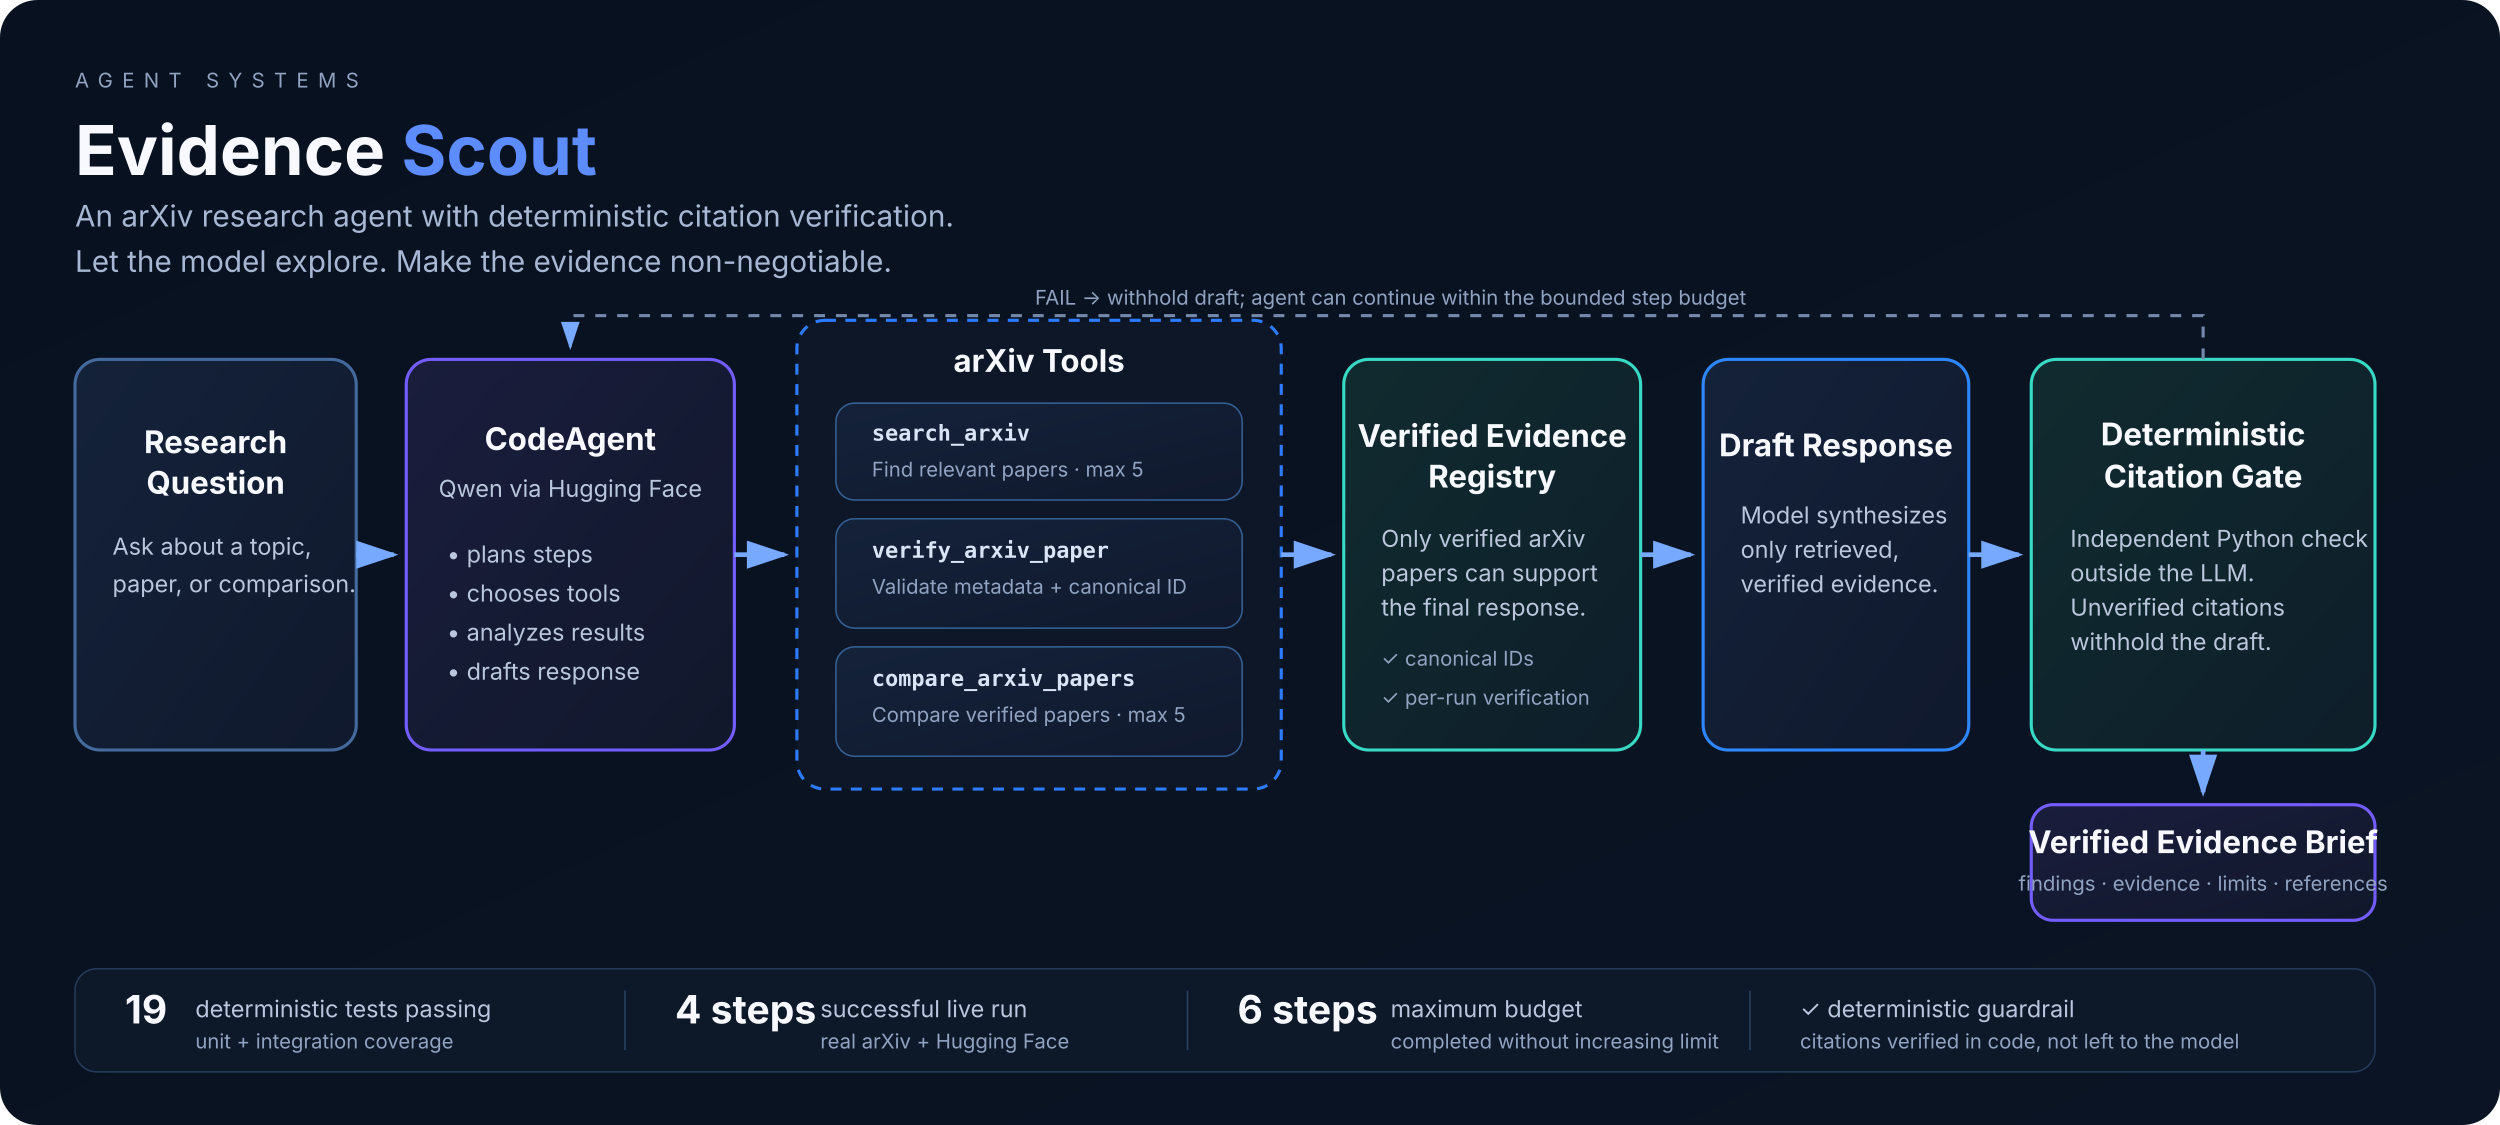
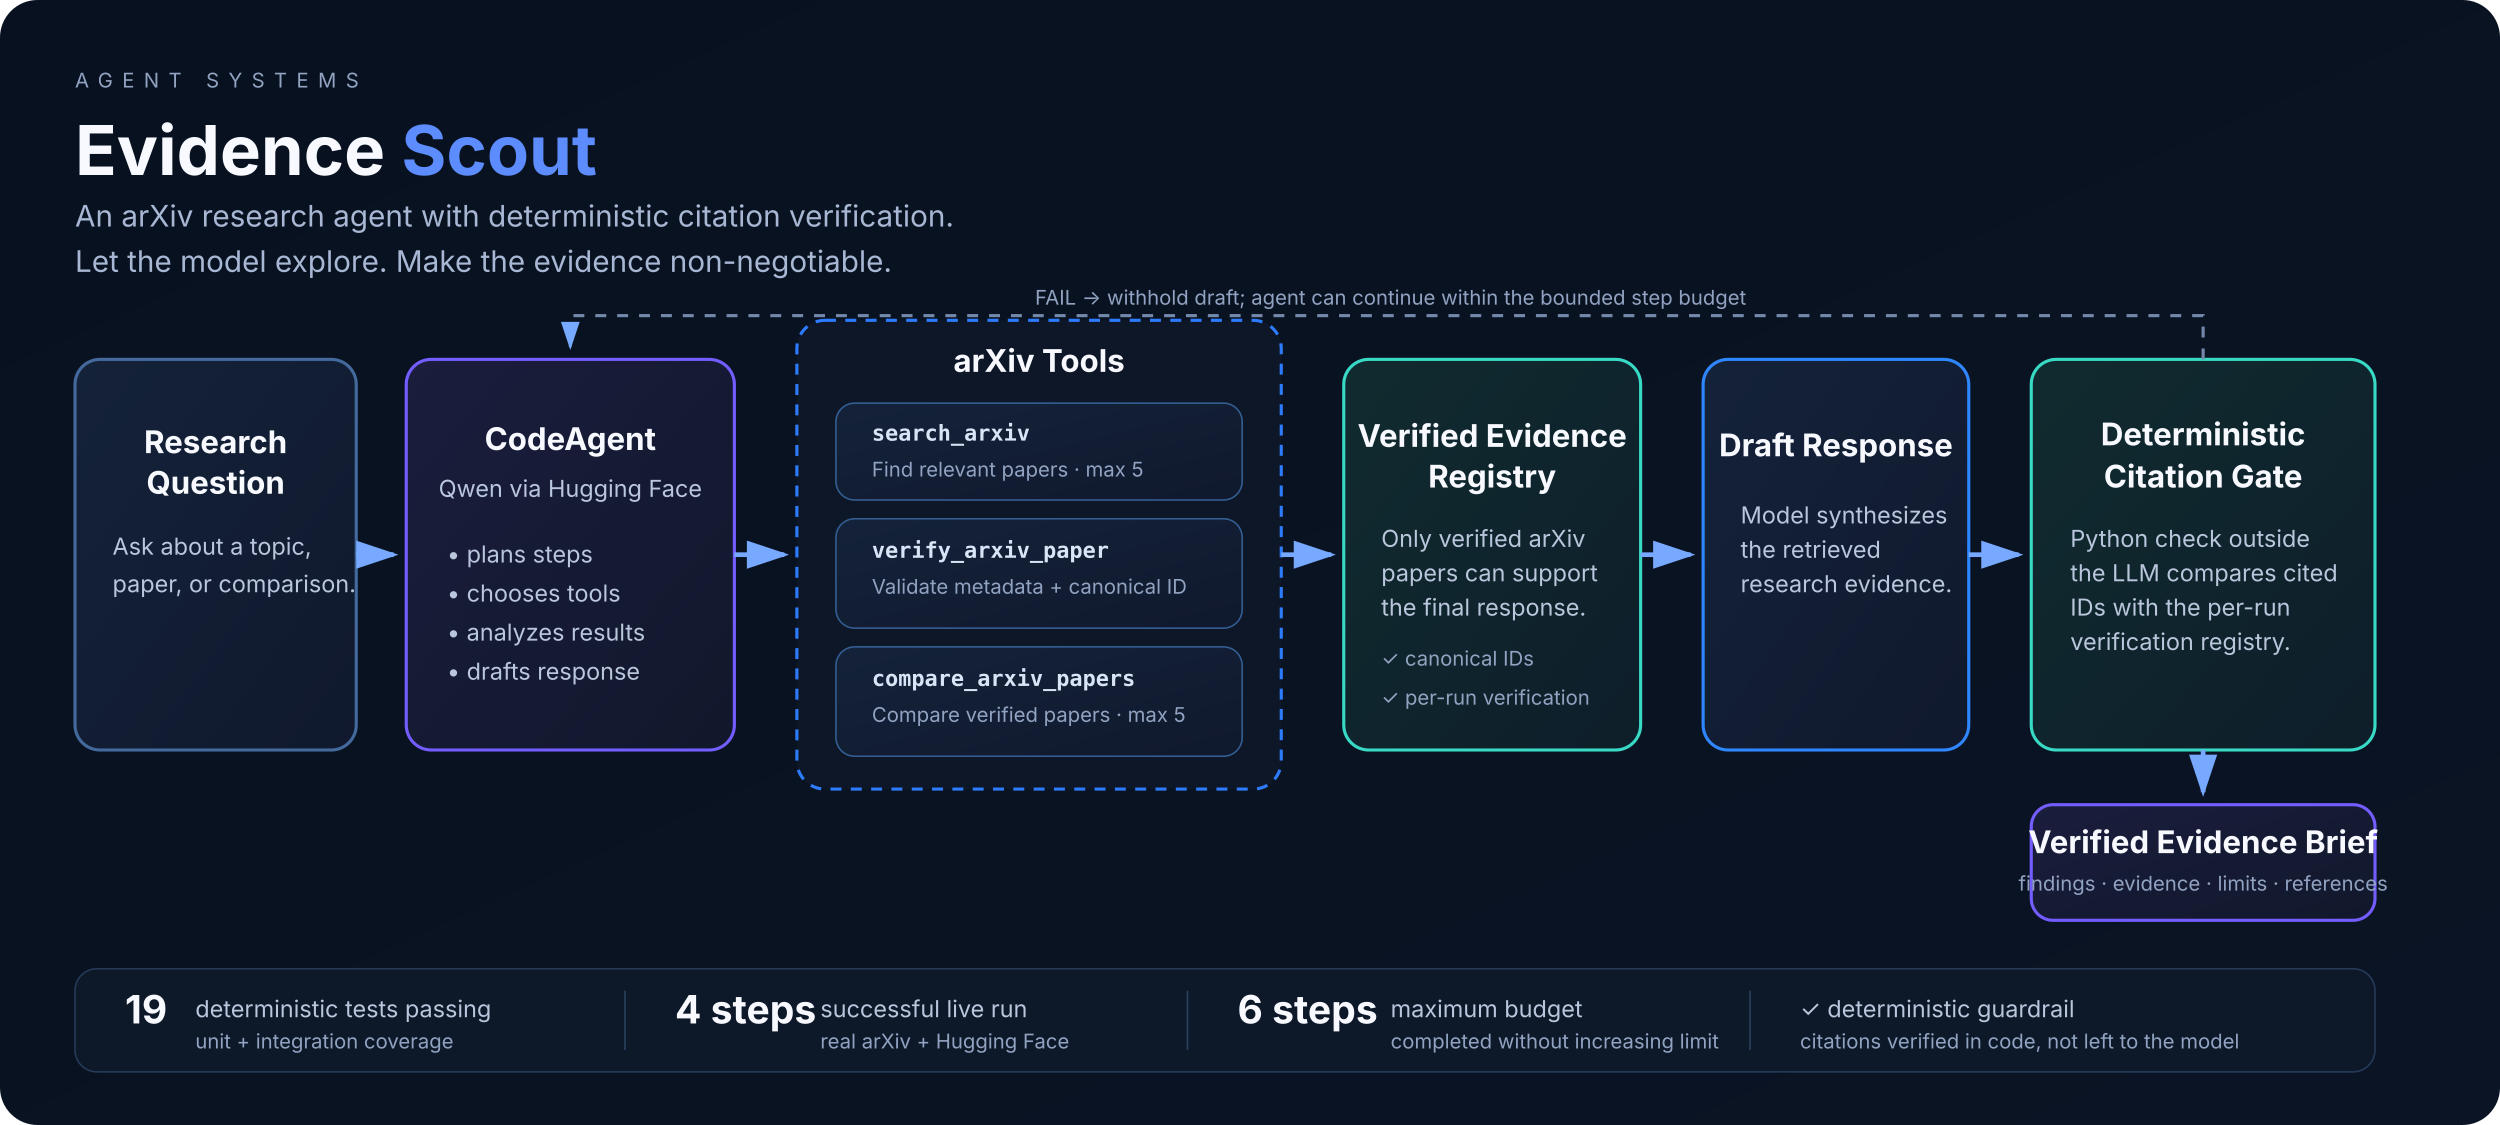
<svg xmlns="http://www.w3.org/2000/svg" width="1600" height="720" viewBox="0 0 1600 720" role="img" aria-labelledby="title desc">
  <defs>
    <linearGradient id="bg" x1="0" y1="0" x2="1" y2="1">
      <stop stop-color="#07111f" />
      <stop offset="1" stop-color="#0b1424" />
    </linearGradient>
    <linearGradient id="blue" x1="0" y1="0" x2="1" y2="1">
      <stop stop-color="#14223a" />
      <stop offset="1" stop-color="#10192d" />
    </linearGradient>
    <linearGradient id="teal" x1="0" y1="0" x2="1" y2="1">
      <stop stop-color="#102b2f" />
      <stop offset="1" stop-color="#0e1e2a" />
    </linearGradient>
    <linearGradient id="purple" x1="0" y1="0" x2="1" y2="1">
      <stop stop-color="#1a1d3d" />
      <stop offset="1" stop-color="#11182b" />
    </linearGradient>
    <marker id="arrow" markerWidth="10" markerHeight="10" refX="8" refY="3" orient="auto">
      <path d="M0,0 L0,6 L9,3 z" fill="#76a9ff" />
    </marker>
    <style>
    .h1{font:700 44px -apple-system,BlinkMacSystemFont,'Segoe UI',sans-serif;fill:#f7f9ff}
    .sub{font:400 19px -apple-system,BlinkMacSystemFont,'Segoe UI',sans-serif;fill:#a8b7d3}
    .label{font:700 20px -apple-system,BlinkMacSystemFont,'Segoe UI',sans-serif;fill:#f7f9ff}
    .body{font:400 15px -apple-system,BlinkMacSystemFont,'Segoe UI',sans-serif;fill:#b9c6dc}
    .small{font:400 13px -apple-system,BlinkMacSystemFont,'Segoe UI',sans-serif;fill:#91a3c1}
    .metric{font:700 25px -apple-system,BlinkMacSystemFont,'Segoe UI',sans-serif;fill:#f7f9ff}
    .mono{font:600 14px ui-monospace,SFMono-Regular,Menlo,monospace;fill:#d9e4f7}
  </style>
  </defs>
  <rect width="1600" height="720" rx="24" fill="url(#bg)" />
  <text x="48" y="56" class="small" letter-spacing="6">AGENT SYSTEMS</text>
  <text x="48" y="112" class="h1">Evidence <tspan fill="#5d8cff">Scout</tspan>
  </text>
  <text x="48" y="145" class="sub">An arXiv research agent with deterministic citation verification.</text>
  <text x="48" y="174" class="sub" fill="#7f9ac5">Let the model explore. Make the evidence non-negotiable.</text>
  <g>
    <rect x="48" y="230" width="180" height="250" rx="16" fill="url(#blue)" stroke="#446a9d" stroke-width="2" />
    <text x="138" y="290" text-anchor="middle" class="label">Research</text>
    <text x="138" y="316" text-anchor="middle" class="label">Question</text>
    <text x="72" y="355" class="body">
      <tspan x="72" dy="0">Ask about a topic,</tspan>
      <tspan x="72" dy="24">paper, or comparison.</tspan>
    </text>
    <rect x="260" y="230" width="210" height="250" rx="16" fill="url(#purple)" stroke="#735dff" stroke-width="2" />
    <text x="365" y="288" text-anchor="middle" class="label">CodeAgent</text>
    <text x="365" y="318" text-anchor="middle" class="body">Qwen via Hugging Face</text>
    <text x="286" y="360" class="body">
      <tspan x="286" dy="0">• plans steps</tspan>
      <tspan x="286" dy="25">• chooses tools</tspan>
      <tspan x="286" dy="25">• analyzes results</tspan>
      <tspan x="286" dy="25">• drafts response</tspan>
    </text>
    <rect x="510" y="205" width="310" height="300" rx="18" fill="#0d1727" stroke="#2d7cff" stroke-width="2" stroke-dasharray="7 6" />
    <text x="665" y="238" text-anchor="middle" class="label">arXiv Tools</text>
    <rect x="535" y="258" width="260" height="62" rx="12" fill="url(#blue)" stroke="#345f94" />
    <text x="558" y="282" class="mono">search_arxiv</text>
    <text x="558" y="305" class="small">Find relevant papers · max 5</text>
    <rect x="535" y="332" width="260" height="70" rx="12" fill="url(#blue)" stroke="#345f94" />
    <text x="558" y="357" class="mono">verify_arxiv_paper</text>
    <text x="558" y="380" class="small">Validate metadata + canonical ID</text>
    <rect x="535" y="414" width="260" height="70" rx="12" fill="url(#blue)" stroke="#345f94" />
    <text x="558" y="439" class="mono">compare_arxiv_papers</text>
    <text x="558" y="462" class="small">Compare verified papers · max 5</text>
    <rect x="860" y="230" width="190" height="250" rx="16" fill="url(#teal)" stroke="#38d9c5" stroke-width="2" />
    <text x="955" y="286" text-anchor="middle" class="label">Verified Evidence</text>
    <text x="955" y="312" text-anchor="middle" class="label">Registry</text>
    <text x="884" y="350" class="body">
      <tspan x="884" dy="0">Only verified arXiv</tspan>
      <tspan x="884" dy="22">papers can support</tspan>
      <tspan x="884" dy="22">the final response.</tspan>
    </text>
    <text x="884" y="426" class="small" fill="#52e0c8">✓ canonical IDs</text>
    <text x="884" y="451" class="small" fill="#52e0c8">✓ per-run verification</text>
    <rect x="1090" y="230" width="170" height="250" rx="16" fill="url(#blue)" stroke="#2f87ff" stroke-width="2" />
    <text x="1175" y="292" text-anchor="middle" class="label">Draft Response</text>
    <text x="1114" y="335" class="body">
      <tspan x="1114" dy="0">Model synthesizes</tspan>
-       <tspan x="1114" dy="22">only retrieved,</tspan>
-       <tspan x="1114" dy="22">verified evidence.</tspan>
+       <tspan x="1114" dy="22">the retrieved</tspan>
+       <tspan x="1114" dy="22">research evidence.</tspan>
    </text>
    <rect x="1300" y="230" width="220" height="250" rx="16" fill="url(#teal)" stroke="#38d9c5" stroke-width="2" />
    <text x="1410" y="285" text-anchor="middle" class="label">Deterministic</text>
    <text x="1410" y="312" text-anchor="middle" class="label">Citation Gate</text>
    <text x="1325" y="350" class="body">
-       <tspan x="1325" dy="0">Independent Python check</tspan>
-       <tspan x="1325" dy="22">outside the LLM.</tspan>
-       <tspan x="1325" dy="22">Unverified citations</tspan>
-       <tspan x="1325" dy="22">withhold the draft.</tspan>
+       <tspan x="1325" dy="0">Python check outside</tspan>
+       <tspan x="1325" dy="22">the LLM compares cited</tspan>
+       <tspan x="1325" dy="22">IDs with the per-run</tspan>
+       <tspan x="1325" dy="22">verification registry.</tspan>
    </text>
  </g>
  <g fill="none" stroke="#76a9ff" stroke-width="3" marker-end="url(#arrow)">
    <path d="M228 355 H252" />
    <path d="M470 355 H502" />
    <path d="M820 355 H852" />
    <path d="M1050 355 H1082" />
    <path d="M1260 355 H1292" />
  </g>
  <rect x="1300" y="515" width="220" height="74" rx="14" fill="url(#purple)" stroke="#735dff" stroke-width="2" />
  <text x="1410" y="546" text-anchor="middle" class="label">Verified Evidence Brief</text>
  <text x="1410" y="570" text-anchor="middle" class="small">findings · evidence · limits · references</text>
  <path d="M1410 480 V507" fill="none" stroke="#76a9ff" stroke-width="3" marker-end="url(#arrow)" />
  <path d="M1410 230 V202 H365 V222" fill="none" stroke="#7388aa" stroke-width="2" stroke-dasharray="7 7" marker-end="url(#arrow)" />
  <text x="890" y="195" text-anchor="middle" class="small">FAIL → withhold draft; agent can continue within the bounded step budget</text>
  <rect x="48" y="620" width="1472" height="66" rx="14" fill="#0d1829" stroke="#253b5a" />
  <line x1="400" y1="634" x2="400" y2="672" stroke="#29425f" />
  <line x1="760" y1="634" x2="760" y2="672" stroke="#29425f" />
  <line x1="1120" y1="634" x2="1120" y2="672" stroke="#29425f" />
  <text x="80" y="655" class="metric" fill="#6da2ff">19</text>
  <text x="125" y="651" class="body">deterministic tests passing</text>
  <text x="125" y="671" class="small">unit + integration coverage</text>
  <text x="432" y="655" class="metric" fill="#8a75ff">4 steps</text>
  <text x="525" y="651" class="body">successful live run</text>
  <text x="525" y="671" class="small">real arXiv + Hugging Face</text>
  <text x="792" y="655" class="metric" fill="#5d8cff">6 steps</text>
  <text x="890" y="651" class="body">maximum budget</text>
  <text x="890" y="671" class="small">completed without increasing limit</text>
  <text x="1152" y="651" class="body" fill="#52e0c8">✓ deterministic guardrail</text>
  <text x="1152" y="671" class="small">citations verified in code, not left to the model</text>
</svg>
